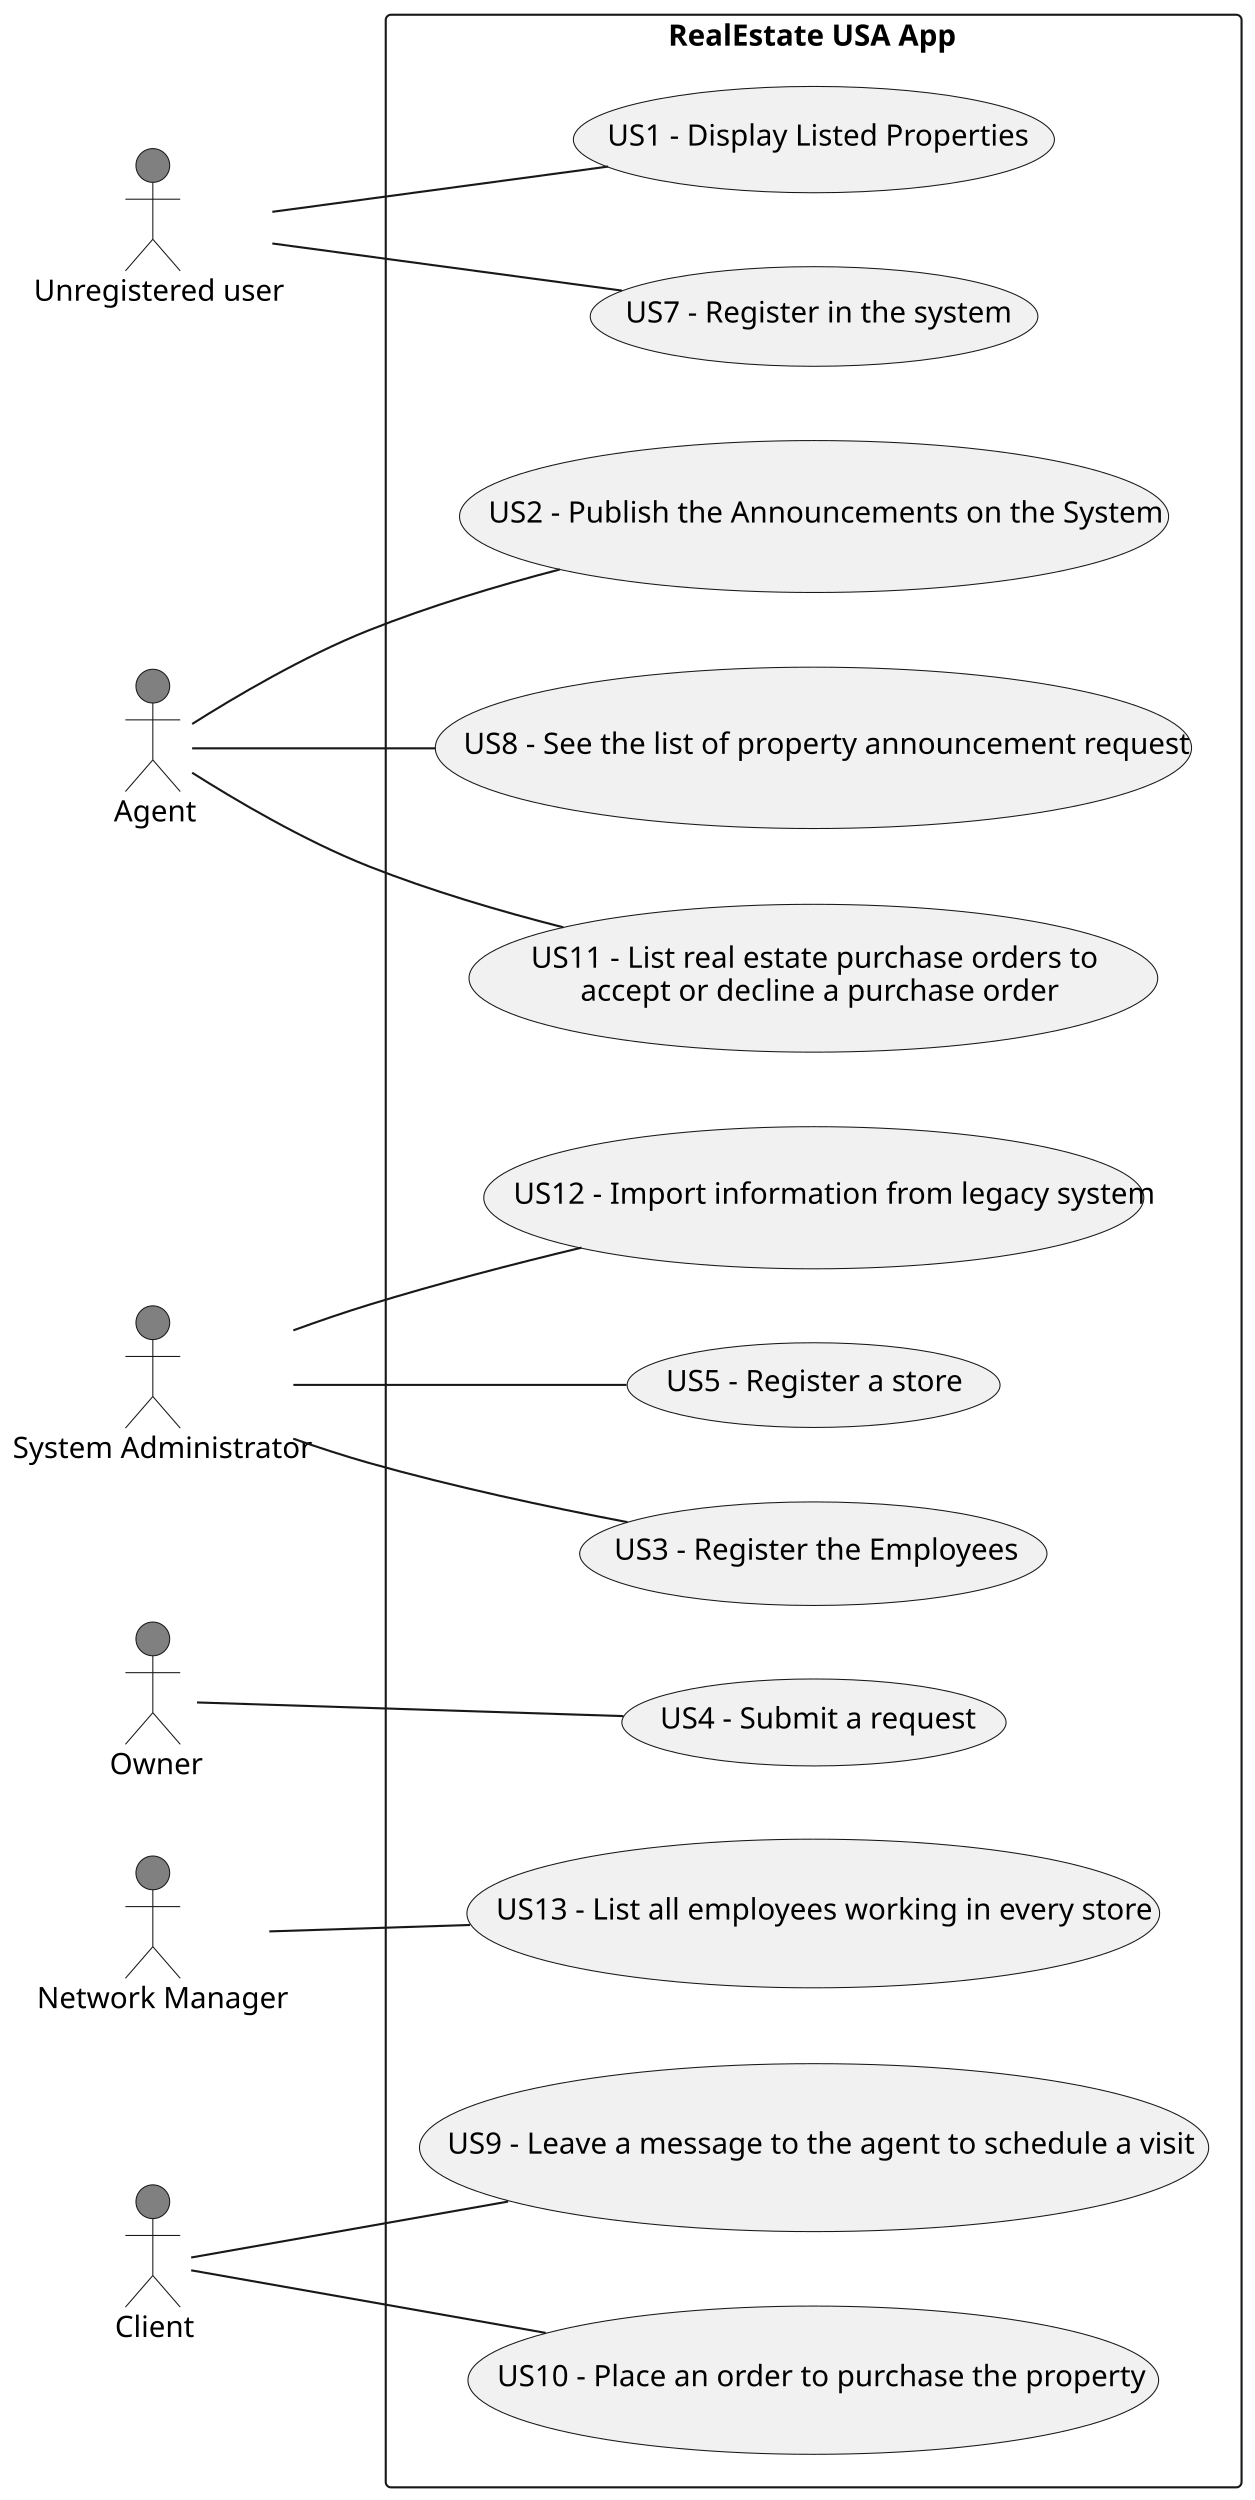
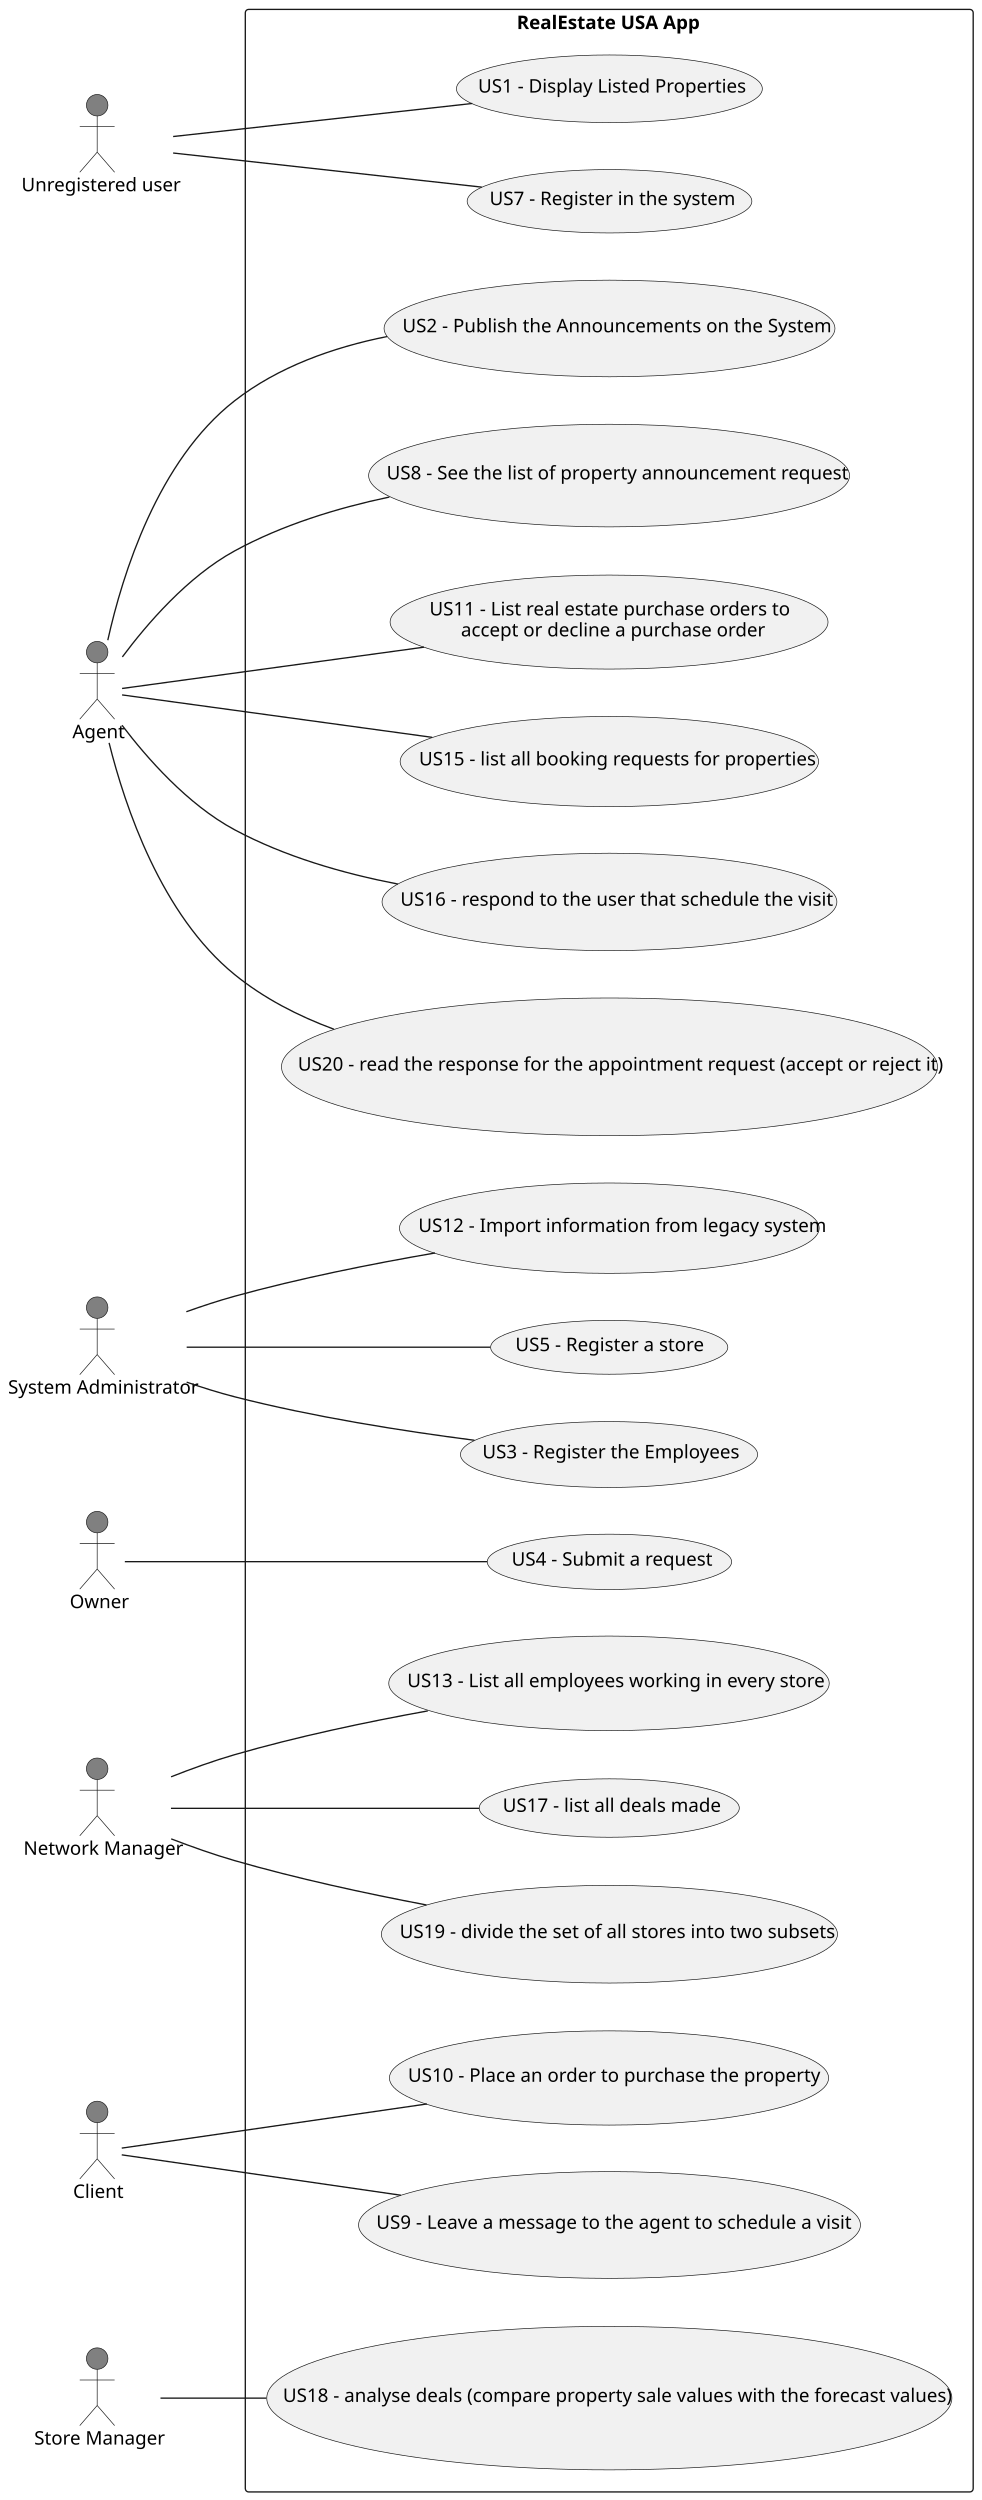
- <svg xmlns="http://www.w3.org/2000/svg" contentStyleType="text/css" height="1186px" preserveAspectRatio="none" style="width:595px;height:1186px;background:#FFFFFF;" version="1.1" viewBox="0 0 595 1186" width="595px" zoomAndPan="magnify">
+ <svg xmlns="http://www.w3.org/2000/svg" contentStyleType="text/css" height="1865px" preserveAspectRatio="none" style="width:732px;height:1865px;background:#FFFFFF;" version="1.1" viewBox="0 0 732 1865" width="732px" zoomAndPan="magnify">
  <defs />
  <g>
    <g id="cluster_RealEstate USA App">
-       <rect fill="none" height="1173" rx="2.5" ry="2.5" style="stroke:#181818;stroke-width:1.0;" width="406" x="183" y="7" />
-       <text fill="#000000" font-family="sans-serif" font-size="14" font-weight="bold" lengthAdjust="spacing" textLength="138" x="317" y="21.674">RealEstate USA App</text>
+       <rect fill="none" height="1852" rx="2.5" ry="2.5" style="stroke:#181818;stroke-width:1.0;" width="543" x="183" y="7" />
+       <text fill="#000000" font-family="sans-serif" font-size="14" font-weight="bold" lengthAdjust="spacing" textLength="138" x="385.5" y="21.674">RealEstate USA App</text>
    </g>
    <g id="elem_UC1">
-       <ellipse cx="386.108" cy="66.222" fill="#F1F1F1" rx="114.108" ry="25.222" style="stroke:#181818;stroke-width:0.5;" />
-       <text fill="#000000" font-family="sans-serif" font-size="14" lengthAdjust="spacing" textLength="196" x="288.108" y="69.075">US1 - Display Listed Properties</text>
+       <ellipse cx="454.608" cy="66.222" fill="#F1F1F1" rx="114.108" ry="25.222" style="stroke:#181818;stroke-width:0.5;" />
+       <text fill="#000000" font-family="sans-serif" font-size="14" lengthAdjust="spacing" textLength="196" x="356.608" y="69.075">US1 - Display Listed Properties</text>
    </g>
    <g id="elem_UC7">
-       <ellipse cx="386.195" cy="150.139" fill="#F1F1F1" rx="106.195" ry="23.639" style="stroke:#181818;stroke-width:0.5;" />
-       <text fill="#000000" font-family="sans-serif" font-size="14" lengthAdjust="spacing" textLength="179" x="296.695" y="152.993">US7 - Register in the system</text>
+       <ellipse cx="454.695" cy="150.139" fill="#F1F1F1" rx="106.195" ry="23.639" style="stroke:#181818;stroke-width:0.5;" />
+       <text fill="#000000" font-family="sans-serif" font-size="14" lengthAdjust="spacing" textLength="179" x="365.195" y="152.993">US7 - Register in the system</text>
    </g>
    <g id="elem_UC2">
-       <ellipse cx="386.194" cy="245.039" fill="#F1F1F1" rx="168.194" ry="36.039" style="stroke:#181818;stroke-width:0.5;" />
-       <text fill="#000000" font-family="sans-serif" font-size="14" lengthAdjust="spacing" textLength="309" x="231.694" y="247.892">US2 - Publish the Announcements on the System</text>
+       <ellipse cx="454.694" cy="245.039" fill="#F1F1F1" rx="168.194" ry="36.039" style="stroke:#181818;stroke-width:0.5;" />
+       <text fill="#000000" font-family="sans-serif" font-size="14" lengthAdjust="spacing" textLength="309" x="300.194" y="247.892">US2 - Publish the Announcements on the System</text>
    </g>
    <g id="elem_UC4">
-       <ellipse cx="386.147" cy="817.129" fill="#F1F1F1" rx="91.147" ry="20.629" style="stroke:#181818;stroke-width:0.5;" />
-       <text fill="#000000" font-family="sans-serif" font-size="14" lengthAdjust="spacing" textLength="146" x="313.147" y="819.983">US4 - Submit a request</text>
+       <ellipse cx="454.647" cy="1165.129" fill="#F1F1F1" rx="91.147" ry="20.629" style="stroke:#181818;stroke-width:0.5;" />
+       <text fill="#000000" font-family="sans-serif" font-size="14" lengthAdjust="spacing" textLength="146" x="381.647" y="1167.983">US4 - Submit a request</text>
    </g>
    <g id="elem_UC5">
-       <ellipse cx="385.969" cy="657.094" fill="#F1F1F1" rx="88.469" ry="20.094" style="stroke:#181818;stroke-width:0.5;" />
-       <text fill="#000000" font-family="sans-serif" font-size="14" lengthAdjust="spacing" textLength="140" x="315.969" y="659.947">US5 - Register a store</text>
+       <ellipse cx="454.469" cy="1005.094" fill="#F1F1F1" rx="88.469" ry="20.094" style="stroke:#181818;stroke-width:0.5;" />
+       <text fill="#000000" font-family="sans-serif" font-size="14" lengthAdjust="spacing" textLength="140" x="384.469" y="1007.947">US5 - Register a store</text>
    </g>
    <g id="elem_UC8">
-       <ellipse cx="385.889" cy="354.778" fill="#F1F1F1" rx="179.389" ry="38.278" style="stroke:#181818;stroke-width:0.5;" />
-       <text fill="#000000" font-family="sans-serif" font-size="14" lengthAdjust="spacing" textLength="332" x="219.889" y="357.631">US8 - See the list of property announcement request</text>
+       <ellipse cx="454.389" cy="354.778" fill="#F1F1F1" rx="179.389" ry="38.278" style="stroke:#181818;stroke-width:0.5;" />
+       <text fill="#000000" font-family="sans-serif" font-size="14" lengthAdjust="spacing" textLength="332" x="288.389" y="357.631">US8 - See the list of property announcement request</text>
    </g>
    <g id="elem_UC9">
-       <ellipse cx="386.198" cy="1018.84" fill="#F1F1F1" rx="187.198" ry="39.84" style="stroke:#181818;stroke-width:0.5;" />
-       <text fill="#000000" font-family="sans-serif" font-size="14" lengthAdjust="spacing" textLength="348" x="212.198" y="1021.693">US9 - Leave a message to the agent to schedule a visit</text>
+       <ellipse cx="454.698" cy="1659.84" fill="#F1F1F1" rx="187.198" ry="39.84" style="stroke:#181818;stroke-width:0.5;" />
+       <text fill="#000000" font-family="sans-serif" font-size="14" lengthAdjust="spacing" textLength="348" x="280.698" y="1662.693">US9 - Leave a message to the agent to schedule a visit</text>
    </g>
    <g id="elem_UC10">
-       <ellipse cx="385.826" cy="1129.165" fill="#F1F1F1" rx="163.826" ry="35.165" style="stroke:#181818;stroke-width:0.5;" />
-       <text fill="#000000" font-family="sans-serif" font-size="14" lengthAdjust="spacing" textLength="300" x="235.826" y="1132.019">US10 - Place an order to purchase the property</text>
+       <ellipse cx="454.326" cy="1550.165" fill="#F1F1F1" rx="163.826" ry="35.165" style="stroke:#181818;stroke-width:0.5;" />
+       <text fill="#000000" font-family="sans-serif" font-size="14" lengthAdjust="spacing" textLength="300" x="304.326" y="1553.019">US10 - Place an order to purchase the property</text>
    </g>
    <g id="elem_UC12">
-       <ellipse cx="386.062" cy="568.212" fill="#F1F1F1" rx="156.562" ry="33.712" style="stroke:#181818;stroke-width:0.5;" />
-       <text fill="#000000" font-family="sans-serif" font-size="14" lengthAdjust="spacing" textLength="285" x="243.562" y="571.066">US12 - Import information from legacy system</text>
+       <ellipse cx="454.562" cy="916.212" fill="#F1F1F1" rx="156.562" ry="33.712" style="stroke:#181818;stroke-width:0.5;" />
+       <text fill="#000000" font-family="sans-serif" font-size="14" lengthAdjust="spacing" textLength="285" x="312.062" y="919.066">US12 - Import information from legacy system</text>
    </g>
    <g id="elem_UC3">
-       <ellipse cx="385.839" cy="737.068" fill="#F1F1F1" rx="110.839" ry="24.568" style="stroke:#181818;stroke-width:0.5;" />
-       <text fill="#000000" font-family="sans-serif" font-size="14" lengthAdjust="spacing" textLength="189" x="291.339" y="739.921">US3 - Register the Employees</text>
+       <ellipse cx="454.339" cy="1085.068" fill="#F1F1F1" rx="110.839" ry="24.568" style="stroke:#181818;stroke-width:0.5;" />
+       <text fill="#000000" font-family="sans-serif" font-size="14" lengthAdjust="spacing" textLength="189" x="359.839" y="1087.921">US3 - Register the Employees</text>
    </g>
    <g id="elem_UC11">
-       <ellipse cx="385.861" cy="464.072" fill="#F1F1F1" rx="163.361" ry="35.072" style="stroke:#181818;stroke-width:0.5;" />
-       <text fill="#000000" font-family="sans-serif" font-size="14" lengthAdjust="spacing" textLength="264" x="251.861" y="459.106">US11 - List real estate purchase orders to</text>
-       <text fill="#000000" font-family="sans-serif" font-size="14" lengthAdjust="spacing" textLength="221" x="275.361" y="474.746">accept or decline a purchase order</text>
+       <ellipse cx="454.361" cy="464.072" fill="#F1F1F1" rx="163.361" ry="35.072" style="stroke:#181818;stroke-width:0.5;" />
+       <text fill="#000000" font-family="sans-serif" font-size="14" lengthAdjust="spacing" textLength="264" x="320.361" y="459.106">US11 - List real estate purchase orders to</text>
+       <text fill="#000000" font-family="sans-serif" font-size="14" lengthAdjust="spacing" textLength="221" x="343.861" y="474.746">accept or decline a purchase order</text>
    </g>
    <g id="elem_UC13">
-       <ellipse cx="385.811" cy="907.762" fill="#F1F1F1" rx="164.311" ry="35.262" style="stroke:#181818;stroke-width:0.5;" />
-       <text fill="#000000" font-family="sans-serif" font-size="14" lengthAdjust="spacing" textLength="301" x="235.311" y="910.616">US13 - List all employees working in every store</text>
+       <ellipse cx="454.311" cy="1255.762" fill="#F1F1F1" rx="164.311" ry="35.262" style="stroke:#181818;stroke-width:0.5;" />
+       <text fill="#000000" font-family="sans-serif" font-size="14" lengthAdjust="spacing" textLength="301" x="303.811" y="1258.616">US13 - List all employees working in every store</text>
+     </g>
+     <g id="elem_UC15">
+       <ellipse cx="454.578" cy="568.116" fill="#F1F1F1" rx="156.078" ry="33.616" style="stroke:#181818;stroke-width:0.5;" />
+       <text fill="#000000" font-family="sans-serif" font-size="14" lengthAdjust="spacing" textLength="284" x="312.578" y="570.969">US15 - list all booking requests for properties</text>
+     </g>
+     <g id="elem_UC16">
+       <ellipse cx="454.652" cy="672.83" fill="#F1F1F1" rx="169.652" ry="36.33" style="stroke:#181818;stroke-width:0.5;" />
+       <text fill="#000000" font-family="sans-serif" font-size="14" lengthAdjust="spacing" textLength="312" x="298.652" y="675.684">US16 - respond to the user that schedule the visit</text>
+     </g>
+     <g id="elem_UC17">
+       <ellipse cx="454.517" cy="1348.803" fill="#F1F1F1" rx="97.017" ry="21.803" style="stroke:#181818;stroke-width:0.5;" />
+       <text fill="#000000" font-family="sans-serif" font-size="14" lengthAdjust="spacing" textLength="159" x="375.017" y="1351.657">US17 - list all deals made</text>
+     </g>
+     <g id="elem_UC18">
+       <ellipse cx="454.545" cy="1789.009" fill="#F1F1F1" rx="255.545" ry="53.509" style="stroke:#181818;stroke-width:0.5;" />
+       <text fill="#000000" font-family="sans-serif" font-size="14" lengthAdjust="spacing" textLength="487" x="211.045" y="1791.863">US18 - analyse deals (compare property sale values with the forecast values)</text>
+     </g>
+     <g id="elem_UC19">
+       <ellipse cx="454.638" cy="1442.928" fill="#F1F1F1" rx="170.138" ry="36.428" style="stroke:#181818;stroke-width:0.5;" />
+       <text fill="#000000" font-family="sans-serif" font-size="14" lengthAdjust="spacing" textLength="313" x="298.138" y="1445.781">US19 - divide the set of all stores into two subsets</text>
+     </g>
+     <g id="elem_UC20">
+       <ellipse cx="454.684" cy="795.837" fill="#F1F1F1" rx="244.684" ry="51.337" style="stroke:#181818;stroke-width:0.5;" />
+       <text fill="#000000" font-family="sans-serif" font-size="14" lengthAdjust="spacing" textLength="465" x="222.184" y="798.69">US20 - read the response for the appointment request (accept or reject it)</text>
    </g>
    <g id="elem_unUser">
      <ellipse cx="72.5" cy="78.5" fill="#808080" rx="8" ry="8" style="stroke:#181818;stroke-width:0.5;" />
      <path d="M72.5,86.5 L72.5,113.5 M59.5,94.5 L85.5,94.5 M72.5,113.5 L59.5,128.5 M72.5,113.5 L85.5,128.5 " fill="none" style="stroke:#181818;stroke-width:0.5;" />
      <text fill="#000000" font-family="sans-serif" font-size="14" lengthAdjust="spacing" textLength="113" x="16" y="142.674">Unregistered user</text>
    </g>
    <g id="elem_Agent">
-       <ellipse cx="72.5" cy="325.5" fill="#808080" rx="8" ry="8" style="stroke:#181818;stroke-width:0.5;" />
-       <path d="M72.5,333.5 L72.5,360.5 M59.5,341.5 L85.5,341.5 M72.5,360.5 L59.5,375.5 M72.5,360.5 L85.5,375.5 " fill="none" style="stroke:#181818;stroke-width:0.5;" />
-       <text fill="#000000" font-family="sans-serif" font-size="14" lengthAdjust="spacing" textLength="37" x="54" y="389.674">Agent</text>
+       <ellipse cx="72.5" cy="486.5" fill="#808080" rx="8" ry="8" style="stroke:#181818;stroke-width:0.5;" />
+       <path d="M72.5,494.5 L72.5,521.5 M59.5,502.5 L85.5,502.5 M72.5,521.5 L59.5,536.5 M72.5,521.5 L85.5,536.5 " fill="none" style="stroke:#181818;stroke-width:0.5;" />
+       <text fill="#000000" font-family="sans-serif" font-size="14" lengthAdjust="spacing" textLength="37" x="54" y="550.674">Agent</text>
    </g>
    <g id="elem_Admin">
-       <ellipse cx="72.5" cy="627.5" fill="#808080" rx="8" ry="8" style="stroke:#181818;stroke-width:0.5;" />
-       <path d="M72.5,635.5 L72.5,662.5 M59.5,643.5 L85.5,643.5 M72.5,662.5 L59.5,677.5 M72.5,662.5 L85.5,677.5 " fill="none" style="stroke:#181818;stroke-width:0.5;" />
-       <text fill="#000000" font-family="sans-serif" font-size="14" lengthAdjust="spacing" textLength="133" x="6" y="691.674">System Administrator</text>
+       <ellipse cx="72.5" cy="975.5" fill="#808080" rx="8" ry="8" style="stroke:#181818;stroke-width:0.5;" />
+       <path d="M72.5,983.5 L72.5,1010.5 M59.5,991.5 L85.5,991.5 M72.5,1010.5 L59.5,1025.5 M72.5,1010.5 L85.5,1025.5 " fill="none" style="stroke:#181818;stroke-width:0.5;" />
+       <text fill="#000000" font-family="sans-serif" font-size="14" lengthAdjust="spacing" textLength="133" x="6" y="1039.674">System Administrator</text>
    </g>
    <g id="elem_Owner">
-       <ellipse cx="72.5" cy="777.5" fill="#808080" rx="8" ry="8" style="stroke:#181818;stroke-width:0.5;" />
-       <path d="M72.5,785.5 L72.5,812.5 M59.5,793.5 L85.5,793.5 M72.5,812.5 L59.5,827.5 M72.5,812.5 L85.5,827.5 " fill="none" style="stroke:#181818;stroke-width:0.5;" />
-       <text fill="#000000" font-family="sans-serif" font-size="14" lengthAdjust="spacing" textLength="41" x="52" y="841.674">Owner</text>
+       <ellipse cx="72.5" cy="1135.5" fill="#808080" rx="8" ry="8" style="stroke:#181818;stroke-width:0.5;" />
+       <path d="M72.5,1143.5 L72.5,1170.5 M59.5,1151.5 L85.5,1151.5 M72.5,1170.5 L59.5,1185.5 M72.5,1170.5 L85.5,1185.5 " fill="none" style="stroke:#181818;stroke-width:0.5;" />
+       <text fill="#000000" font-family="sans-serif" font-size="14" lengthAdjust="spacing" textLength="41" x="52" y="1199.674">Owner</text>
    </g>
    <g id="elem_NM">
-       <ellipse cx="72.5" cy="888.5" fill="#808080" rx="8" ry="8" style="stroke:#181818;stroke-width:0.5;" />
-       <path d="M72.5,896.5 L72.5,923.5 M59.5,904.5 L85.5,904.5 M72.5,923.5 L59.5,938.5 M72.5,923.5 L85.5,938.5 " fill="none" style="stroke:#181818;stroke-width:0.5;" />
-       <text fill="#000000" font-family="sans-serif" font-size="14" lengthAdjust="spacing" textLength="110" x="17.5" y="952.674">Network Manager</text>
+       <ellipse cx="72.5" cy="1319.5" fill="#808080" rx="8" ry="8" style="stroke:#181818;stroke-width:0.5;" />
+       <path d="M72.5,1327.5 L72.5,1354.5 M59.5,1335.5 L85.5,1335.5 M72.5,1354.5 L59.5,1369.5 M72.5,1354.5 L85.5,1369.5 " fill="none" style="stroke:#181818;stroke-width:0.5;" />
+       <text fill="#000000" font-family="sans-serif" font-size="14" lengthAdjust="spacing" textLength="110" x="17.5" y="1383.674">Network Manager</text>
    </g>
    <g id="elem_C">
-       <ellipse cx="72.5" cy="1044.5" fill="#808080" rx="8" ry="8" style="stroke:#181818;stroke-width:0.5;" />
-       <path d="M72.5,1052.5 L72.5,1079.5 M59.5,1060.5 L85.5,1060.5 M72.5,1079.5 L59.5,1094.5 M72.5,1079.5 L85.5,1094.5 " fill="none" style="stroke:#181818;stroke-width:0.5;" />
-       <text fill="#000000" font-family="sans-serif" font-size="14" lengthAdjust="spacing" textLength="36" x="54.5" y="1108.674">Client</text>
+       <ellipse cx="72.5" cy="1575.5" fill="#808080" rx="8" ry="8" style="stroke:#181818;stroke-width:0.5;" />
+       <path d="M72.5,1583.5 L72.5,1610.5 M59.5,1591.5 L85.5,1591.5 M72.5,1610.5 L59.5,1625.5 M72.5,1610.5 L85.5,1625.5 " fill="none" style="stroke:#181818;stroke-width:0.5;" />
+       <text fill="#000000" font-family="sans-serif" font-size="14" lengthAdjust="spacing" textLength="36" x="54.5" y="1639.674">Client</text>
+     </g>
+     <g id="elem_SM">
+       <ellipse cx="72.5" cy="1759.5" fill="#808080" rx="8" ry="8" style="stroke:#181818;stroke-width:0.5;" />
+       <path d="M72.5,1767.5 L72.5,1794.5 M59.5,1775.5 L85.5,1775.5 M72.5,1794.5 L59.5,1809.5 M72.5,1794.5 L85.5,1809.5 " fill="none" style="stroke:#181818;stroke-width:0.5;" />
+       <text fill="#000000" font-family="sans-serif" font-size="14" lengthAdjust="spacing" textLength="94" x="25.5" y="1823.674">Store Manager</text>
    </g>
    <g id="link_unUser_UC1">
-       <path d="M129.19,100.49 C173.38,94.53 236.2,86.06 288.52,79.01 " fill="none" id="unUser-UC1" style="stroke:#181818;stroke-width:1.0;" />
+       <path d="M129.16,101.85 C187.61,95.39 280.77,85.09 352.28,77.19 " fill="none" id="unUser-UC1" style="stroke:#181818;stroke-width:1.0;" />
    </g>
    <g id="link_Agent_UC2">
-       <path d="M91.16,343.45 C110.89,330.97 144.14,311.25 175,299 C203.69,287.61 235.55,277.98 265.6,270.14 " fill="none" id="Agent-UC2" style="stroke:#181818;stroke-width:1.0;" />
+       <path d="M80.41,477.59 C91.4,428.25 117.77,343.64 175,299 C207.43,273.71 248.33,259.17 288.73,251.06 " fill="none" id="Agent-UC2" style="stroke:#181818;stroke-width:1.0;" />
    </g>
    <g id="link_Admin_UC5">
-       <path d="M139.18,657 C185.14,657 247.05,657 297.24,657 " fill="none" id="Admin-UC5" style="stroke:#181818;stroke-width:1.0;" />
+       <path d="M139.26,1005 C201.92,1005 296.7,1005 365.78,1005 " fill="none" id="Admin-UC5" style="stroke:#181818;stroke-width:1.0;" />
    </g>
    <g id="link_Admin_UC3">
-       <path d="M139.1,682.51 C150.95,686.66 163.27,690.68 175,694 C214.84,705.27 259.71,714.87 297.72,722.12 " fill="none" id="Admin-UC3" style="stroke:#181818;stroke-width:1.0;" />
+       <path d="M139.25,1031.09 C151.03,1035.15 163.28,1038.99 175,1042 C233.52,1057.03 300.39,1067.56 353.94,1074.44 " fill="none" id="Admin-UC3" style="stroke:#181818;stroke-width:1.0;" />
    </g>
    <g id="link_Owner_UC4">
-       <path d="M93.46,807.64 C133.48,808.93 225.67,811.89 295.75,814.13 " fill="none" id="Owner-UC4" style="stroke:#181818;stroke-width:1.0;" />
+       <path d="M93.13,1165 C142.37,1165 273.6,1165 363.34,1165 " fill="none" id="Owner-UC4" style="stroke:#181818;stroke-width:1.0;" />
    </g>
    <g id="link_unUser_UC7">
-       <path d="M129.19,115.51 C175.21,121.71 241.45,130.65 295,137.86 " fill="none" id="unUser-UC7" style="stroke:#181818;stroke-width:1.0;" />
+       <path d="M129.16,114.15 C189.56,120.83 287.05,131.6 359.4,139.6 " fill="none" id="unUser-UC7" style="stroke:#181818;stroke-width:1.0;" />
    </g>
    <g id="link_NM_UC13">
-       <path d="M127.76,916.26 C154.6,915.4 188.57,914.31 222.95,913.2 " fill="none" id="NM-UC13" style="stroke:#181818;stroke-width:1.0;" />
+       <path d="M127.63,1325.5 C142.76,1319.53 159.35,1313.53 175,1309 C221.33,1295.59 273,1284.68 319.14,1276.32 " fill="none" id="NM-UC13" style="stroke:#181818;stroke-width:1.0;" />
+     </g>
+     <g id="link_NM_UC17">
+       <path d="M127.54,1349 C187.27,1349 284.65,1349 357.44,1349 " fill="none" id="NM-UC17" style="stroke:#181818;stroke-width:1.0;" />
+     </g>
+     <g id="link_NM_UC19">
+       <path d="M127.7,1371.8 C142.83,1377.62 159.4,1383.5 175,1388 C221.05,1401.29 272.3,1412.42 318.16,1421.11 " fill="none" id="NM-UC19" style="stroke:#181818;stroke-width:1.0;" />
    </g>
    <g id="link_Agent_UC11">
-       <path d="M91.15,366.58 C110.87,379.07 144.11,398.82 175,411 C204.21,422.52 236.7,432.16 267.23,439.93 " fill="none" id="Agent-UC11" style="stroke:#181818;stroke-width:1.0;" />
+       <path d="M91.07,513.6 C130.91,508.14 231.31,494.4 316.36,482.77 " fill="none" id="Agent-UC11" style="stroke:#181818;stroke-width:1.0;" />
    </g>
    <g id="link_Agent_UC8">
-       <path d="M91.14,355 C114.76,355 159.19,355 206.49,355 " fill="none" id="Agent-UC8" style="stroke:#181818;stroke-width:1.0;" />
+       <path d="M91.28,490.07 C109.43,465.71 139.85,430.22 175,411 C210.16,391.78 251.05,379.11 290.5,370.78 " fill="none" id="Agent-UC8" style="stroke:#181818;stroke-width:1.0;" />
+     </g>
+     <g id="link_Agent_UC15">
+       <path d="M91.07,518.4 C131.86,523.99 236.13,538.25 322.4,550.06 " fill="none" id="Agent-UC15" style="stroke:#181818;stroke-width:1.0;" />
+     </g>
+     <g id="link_Agent_UC16">
+       <path d="M91.02,541.03 C109.19,564.97 139.82,600.14 175,619 C212.11,638.9 255.5,651.53 296.83,659.52 " fill="none" id="Agent-UC16" style="stroke:#181818;stroke-width:1.0;" />
+     </g>
+     <g id="link_Agent_UC20">
+       <path d="M81.38,554.17 C93.26,601.87 120.43,682.64 175,727 C196.74,744.68 222.37,757.92 249.14,767.82 " fill="none" id="Agent-UC20" style="stroke:#181818;stroke-width:1.0;" />
    </g>
    <g id="link_C_UC9">
-       <path d="M90.69,1070.96 C119.84,1065.82 181.58,1054.92 241.03,1044.42 " fill="none" id="C-UC9" style="stroke:#181818;stroke-width:1.0;" />
+       <path d="M90.82,1607.51 C127.84,1612.86 217.95,1625.91 299.08,1637.65 " fill="none" id="C-UC9" style="stroke:#181818;stroke-width:1.0;" />
    </g>
    <g id="link_C_UC10">
-       <path d="M90.69,1077.04 C122.77,1082.7 194.35,1095.34 258.88,1106.73 " fill="none" id="C-UC10" style="stroke:#181818;stroke-width:1.0;" />
+       <path d="M90.82,1602.49 C130.82,1596.7 232.78,1581.95 318.44,1569.55 " fill="none" id="C-UC10" style="stroke:#181818;stroke-width:1.0;" />
+     </g>
+     <g id="link_SM_UC18">
+       <path d="M119.72,1789 C141.28,1789 168.78,1789 198.73,1789 " fill="none" id="SM-UC18" style="stroke:#181818;stroke-width:1.0;" />
    </g>
    <g id="link_Admin_UC12">
-       <path d="M139.17,631.11 C151.01,626.81 163.31,622.59 175,619 C207.45,609.02 243.21,599.73 275.87,591.88 " fill="none" id="Admin-UC12" style="stroke:#181818;stroke-width:1.0;" />
+       <path d="M139.01,978.55 C150.87,974.31 163.21,970.26 175,967 C223.21,953.68 277.09,942.89 324.52,934.72 " fill="none" id="Admin-UC12" style="stroke:#181818;stroke-width:1.0;" />
    </g>
  </g>
</svg>
